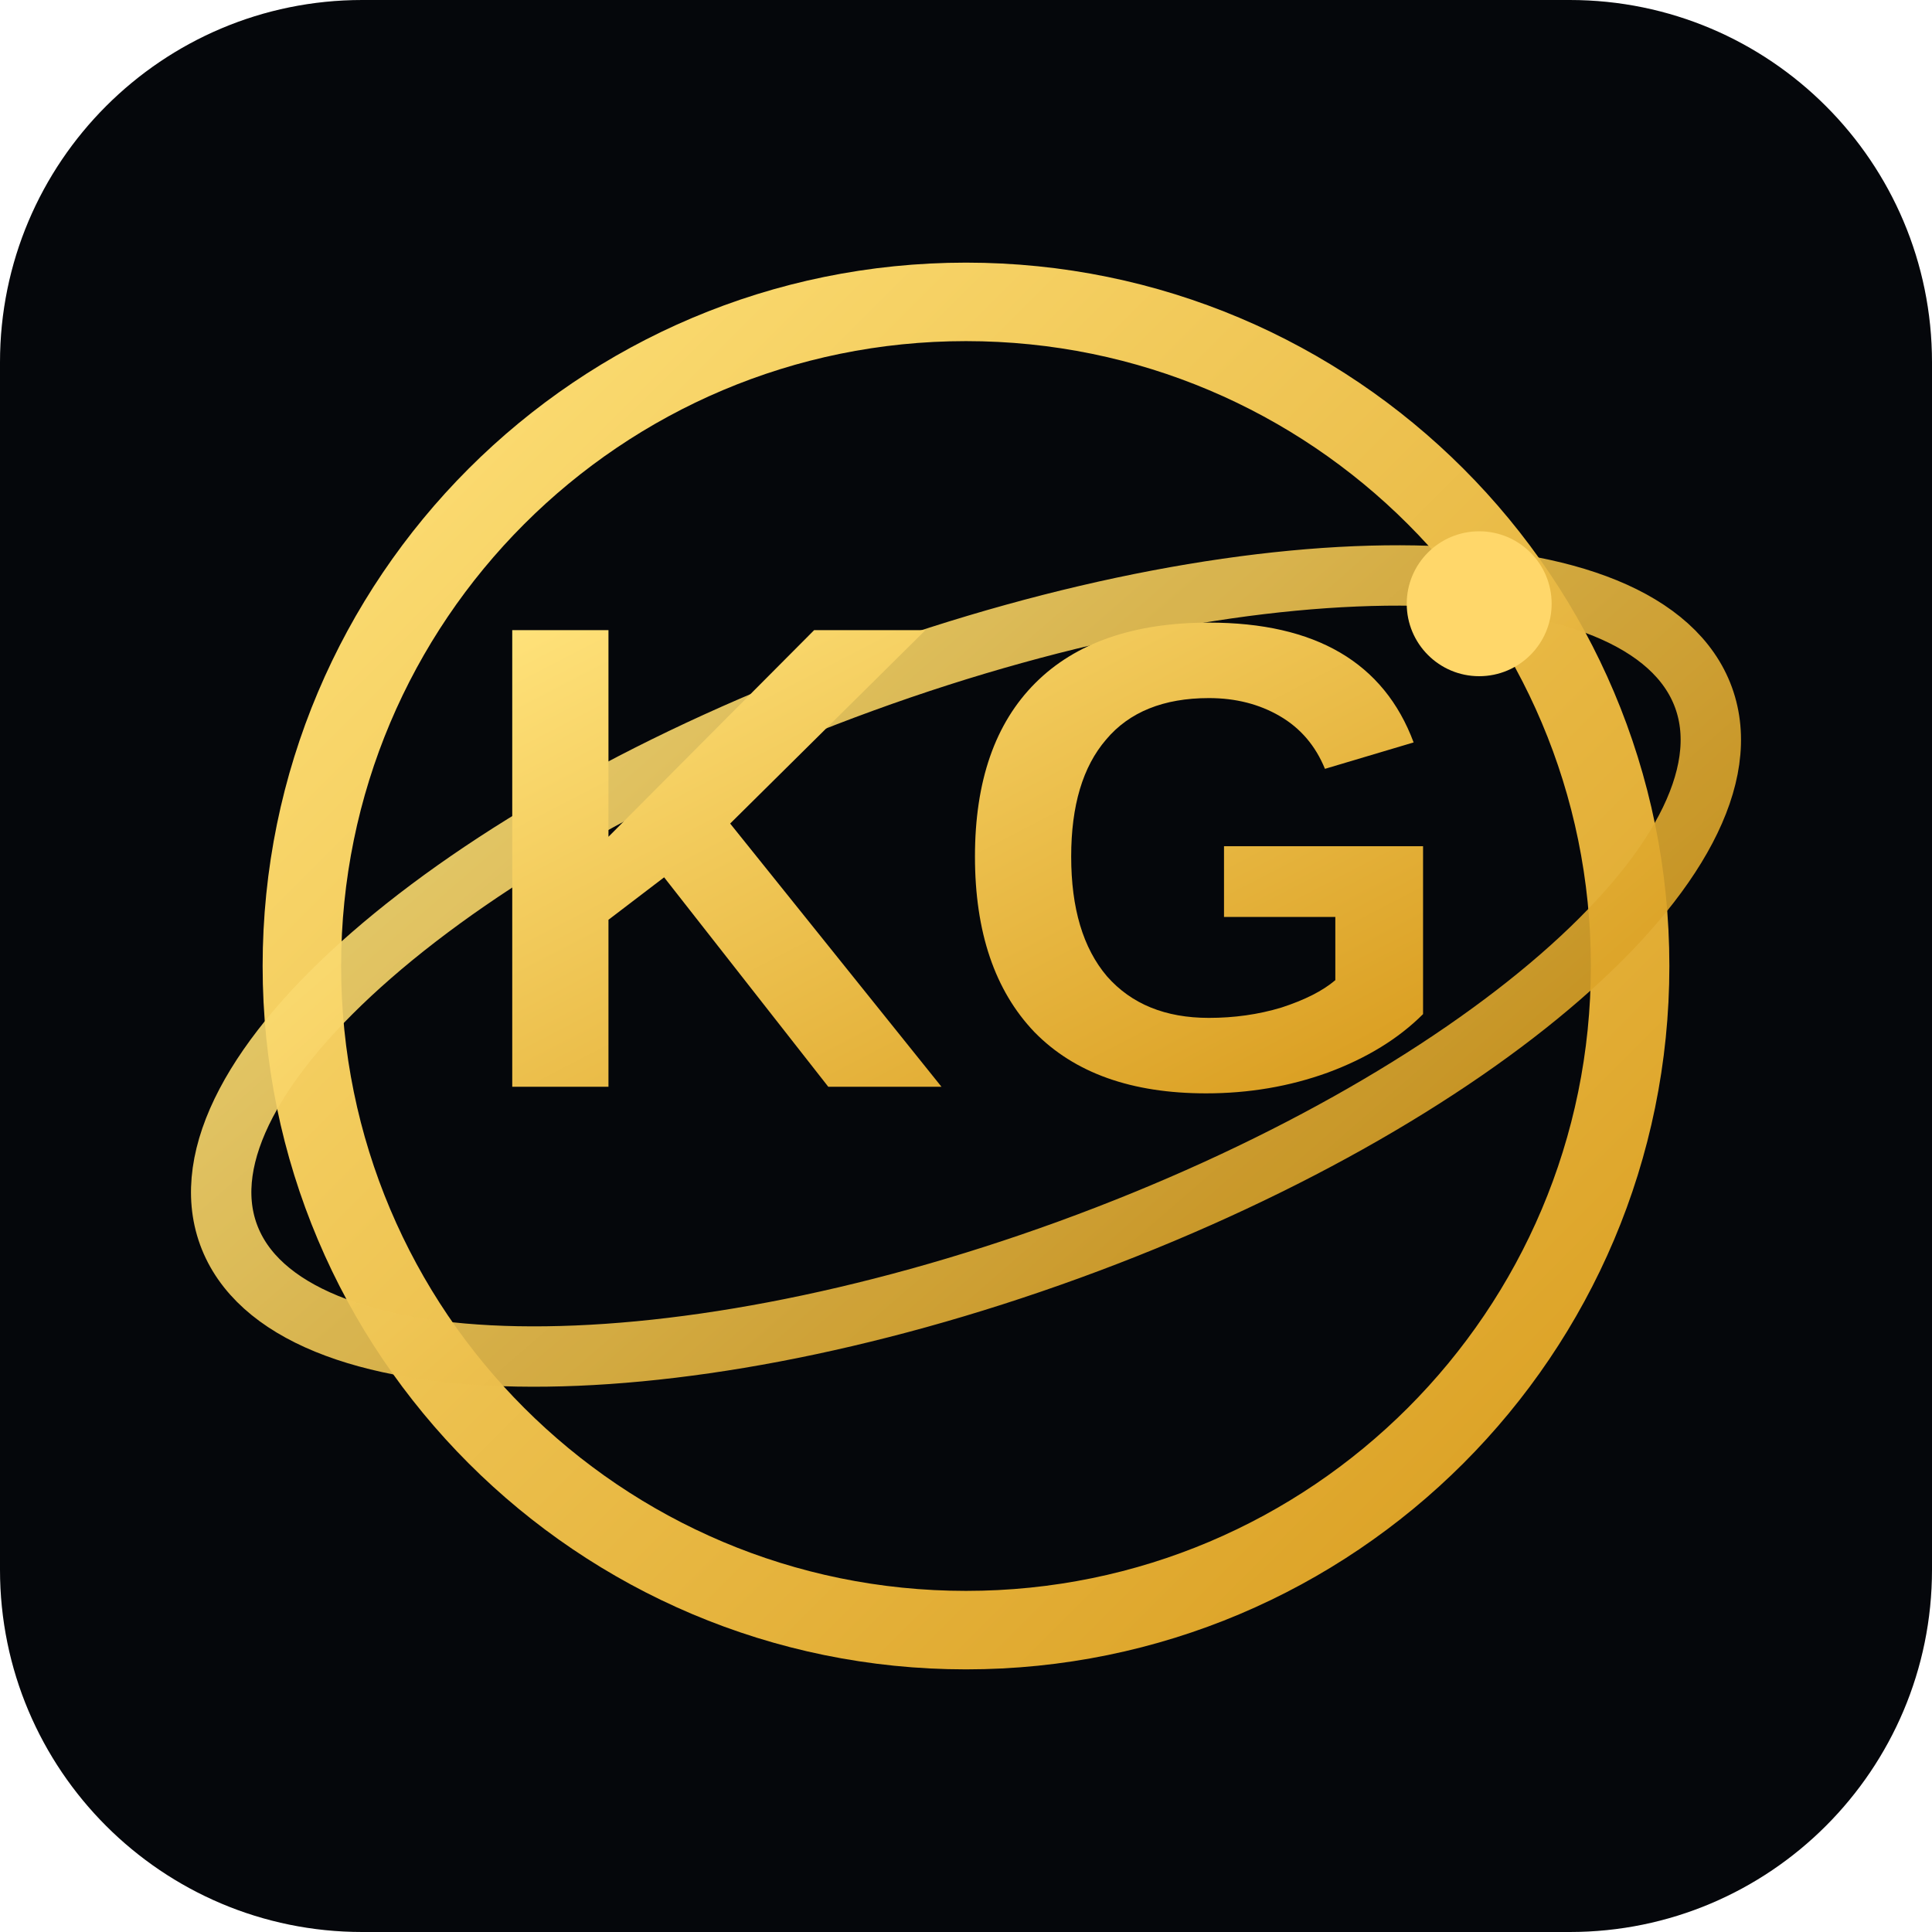
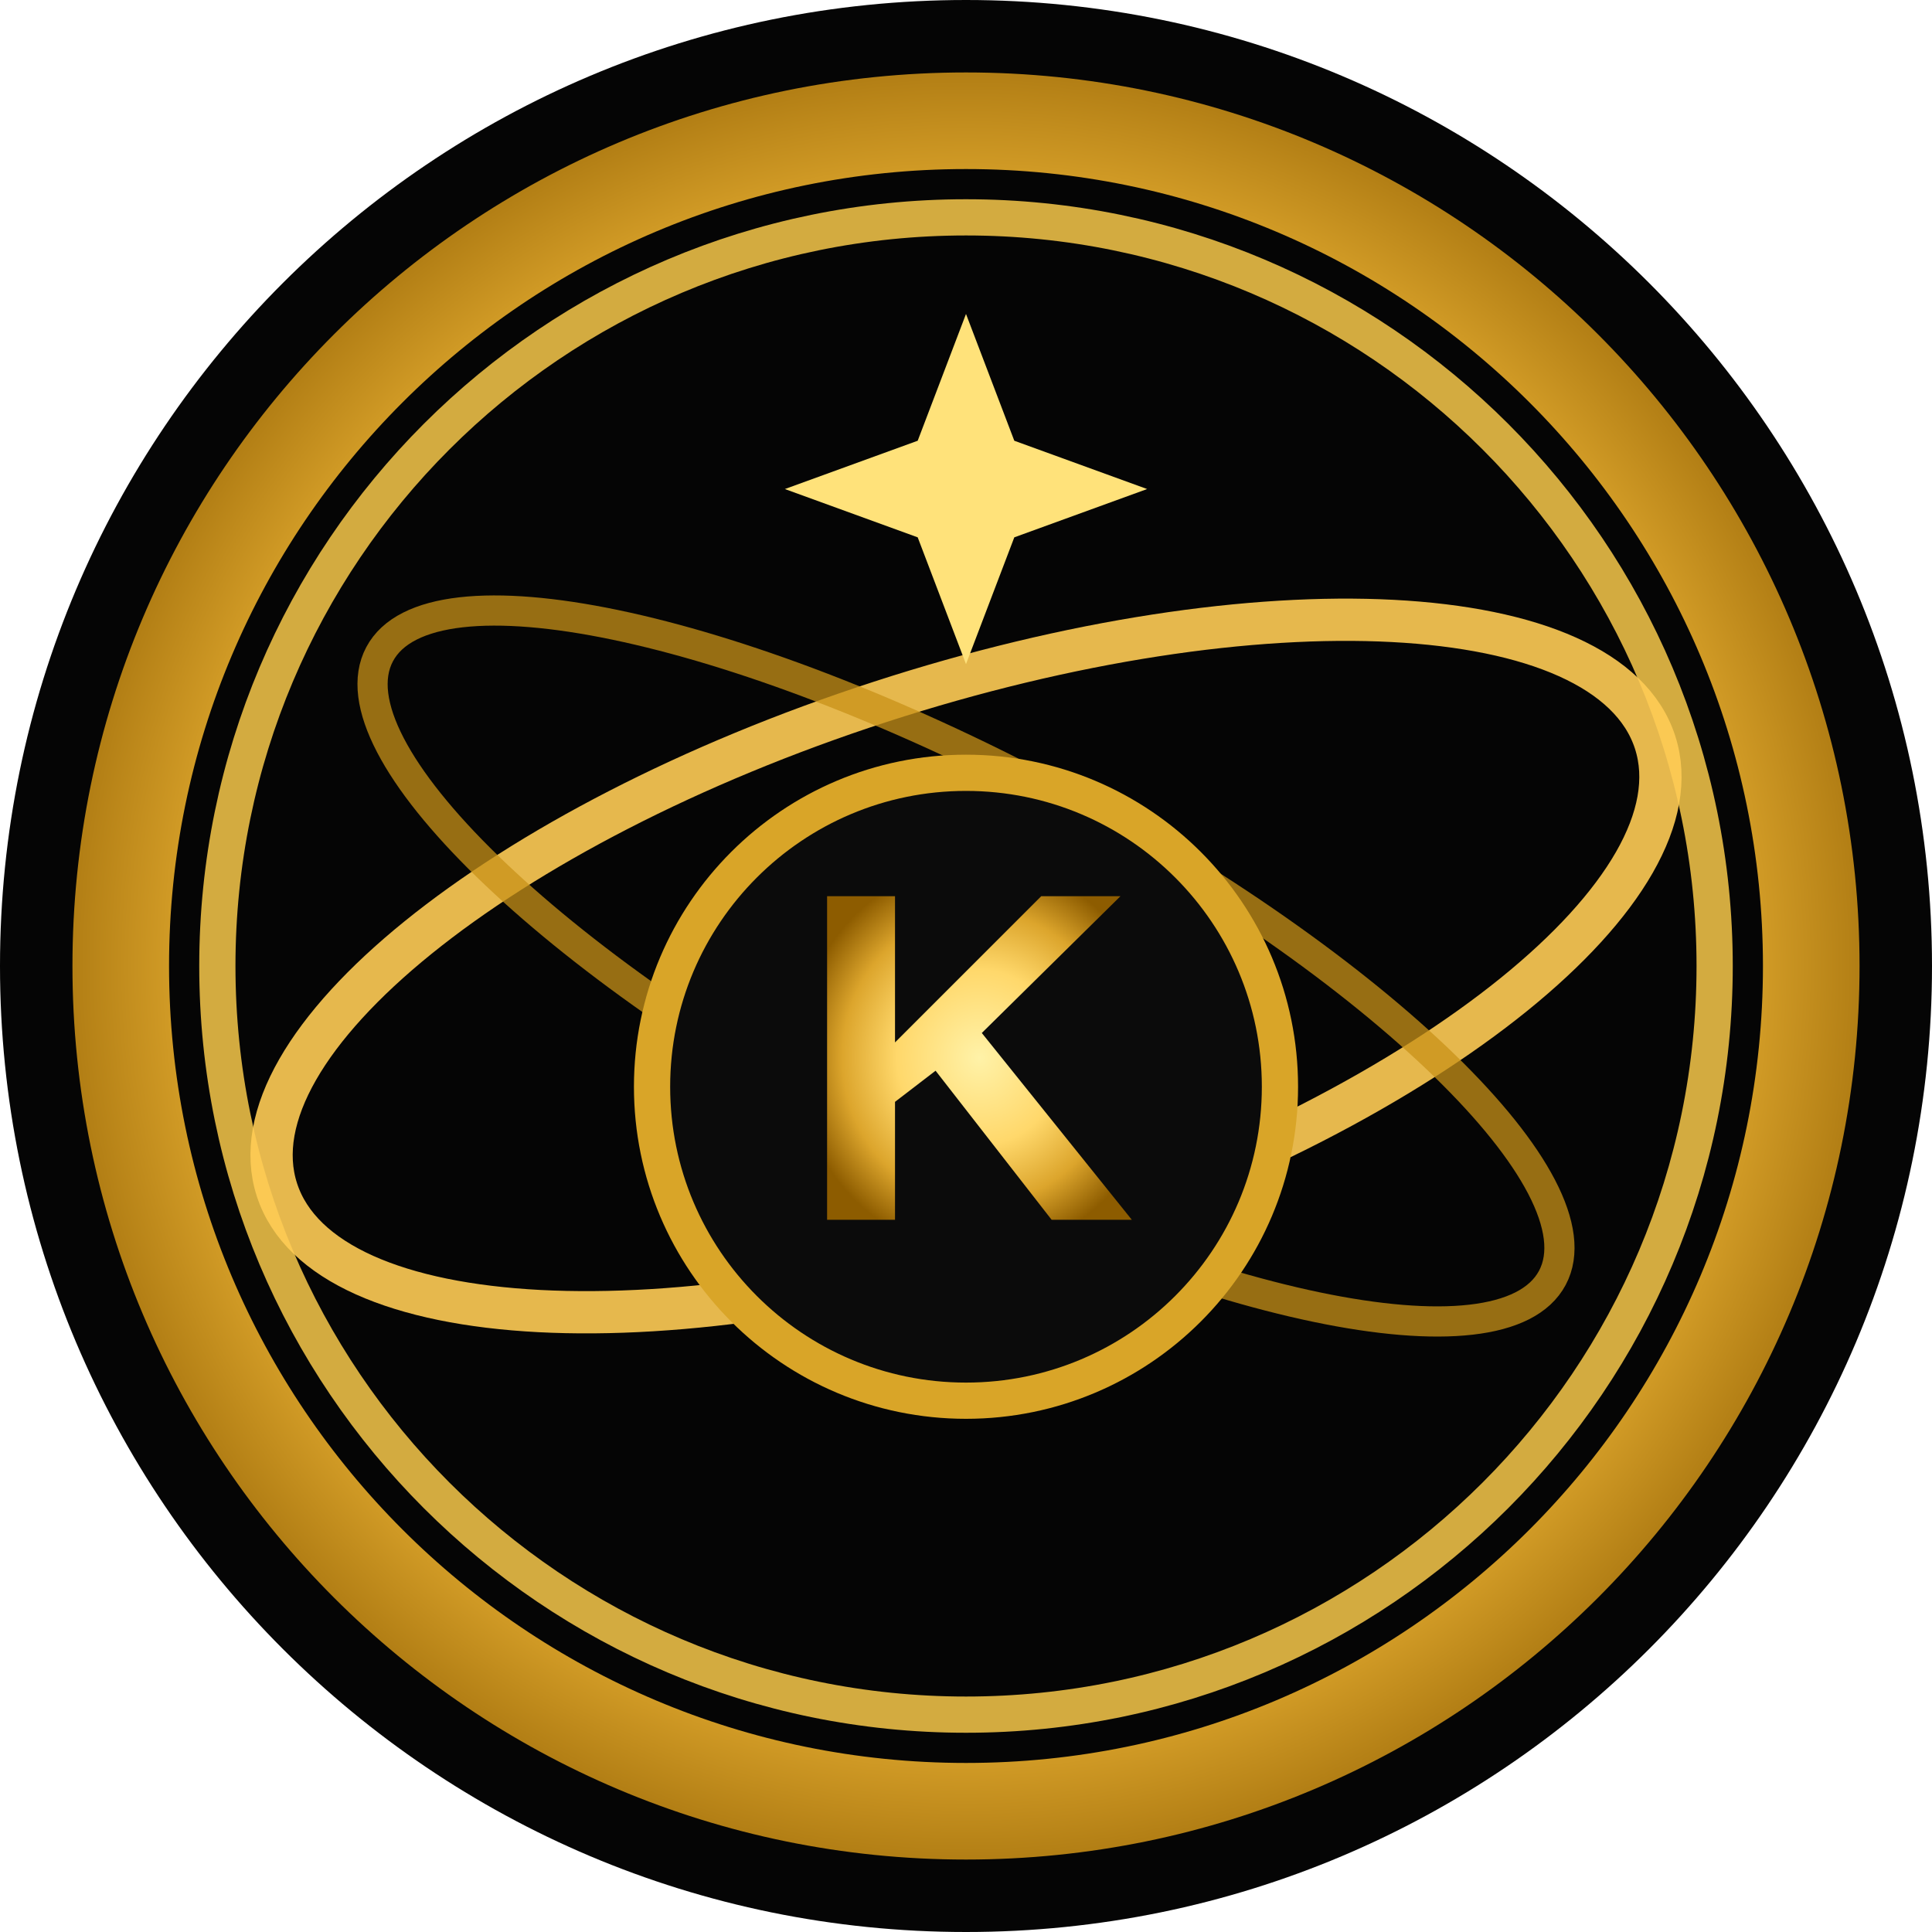
<svg xmlns="http://www.w3.org/2000/svg" width="32" height="32" viewBox="0 0 32 32">
  <defs>
-     <linearGradient id="g" x1="0%" y1="0%" x2="100%" y2="100%">
-       <stop offset="0%" stop-color="#FFE27A" />
-       <stop offset="100%" stop-color="#D89B1D" />
-     </linearGradient>
+     <radialGradient id="gold" cx="50%" cy="50%" r="60%">
+       <stop offset="0%" stop-color="#fff2a8" />
+       <stop offset="45%" stop-color="#ffd86b" />
+       <stop offset="75%" stop-color="#dca52c" />
+       <stop offset="100%" stop-color="#8d5c00" />
+     </radialGradient>
  </defs>
-   <rect width="32" height="32" rx="6" fill="#05070B" />
-   <circle cx="16" cy="16" r="11" fill="none" stroke="url(#g)" stroke-width="1.3" />
-   <ellipse cx="16" cy="16" rx="13" ry="5" fill="none" stroke="url(#g)" stroke-width="1" transform="rotate(-20 16 16)" opacity="0.9" />
-   <text x="16" y="18" text-anchor="middle" font-family="Arial" font-size="11" font-weight="bold" fill="url(#g)">KG</text>
-   <circle cx="24.5" cy="10" r="1.2" fill="#FFD76A" />
+   <rect width="32" height="32" rx="16" fill="#050505" />
+   <circle cx="16" cy="16" r="14" fill="none" stroke="url(#gold)" stroke-width="1.6" />
+   <circle cx="16" cy="16" r="12.4" fill="none" stroke="#f7c84a" stroke-width="0.6" opacity="0.85" />
+   <ellipse cx="16" cy="16" rx="12" ry="4.6" fill="none" stroke="#ffcc55" stroke-width="0.7" transform="rotate(-18 16 16)" opacity="0.9" />
+   <ellipse cx="16" cy="16" rx="11" ry="3.2" fill="none" stroke="#c89118" stroke-width="0.5" transform="rotate(28 16 16)" opacity="0.75" />
+   <polygon points="16,5.2 16.8,7.3 19,8.1 16.8,8.9 16,11 15.2,8.9 13,8.1 15.2,7.3" fill="#ffe27a" />
+   <circle cx="16" cy="18" r="5.2" fill="#0b0b0b" stroke="#d9a528" stroke-width="0.6" />
+   <text x="16" y="20.2" text-anchor="middle" font-family="Arial, Helvetica, sans-serif" font-size="7.8" font-weight="700" fill="url(#gold)">K</text>
</svg>
